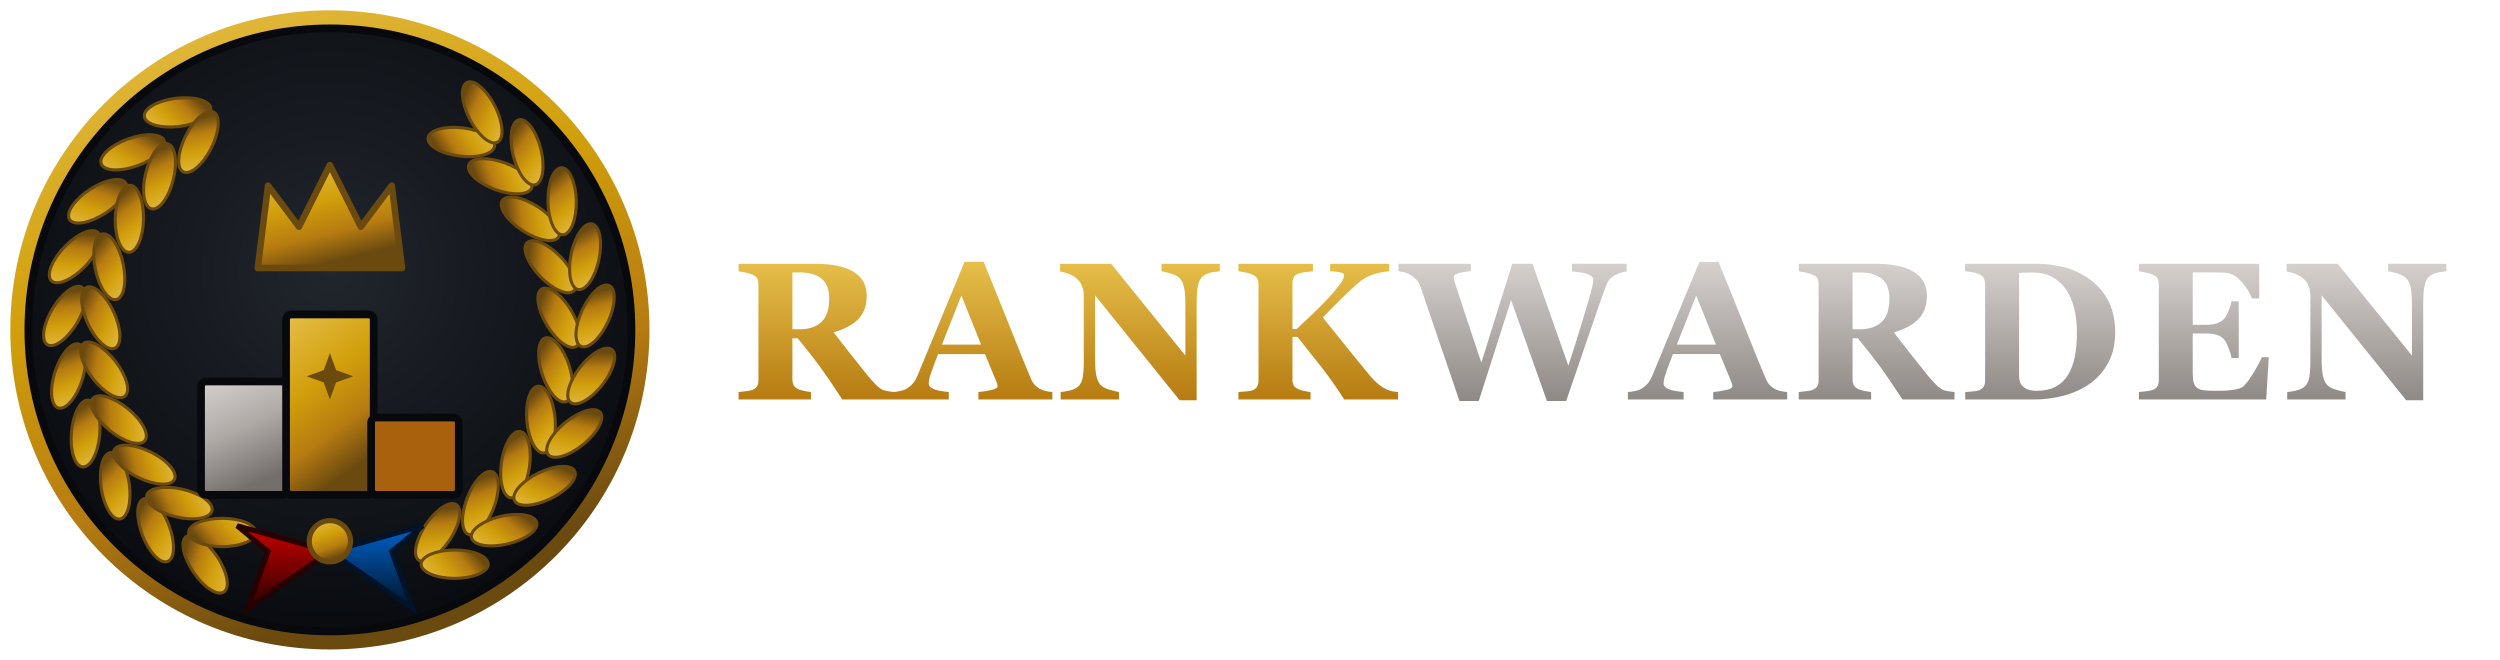
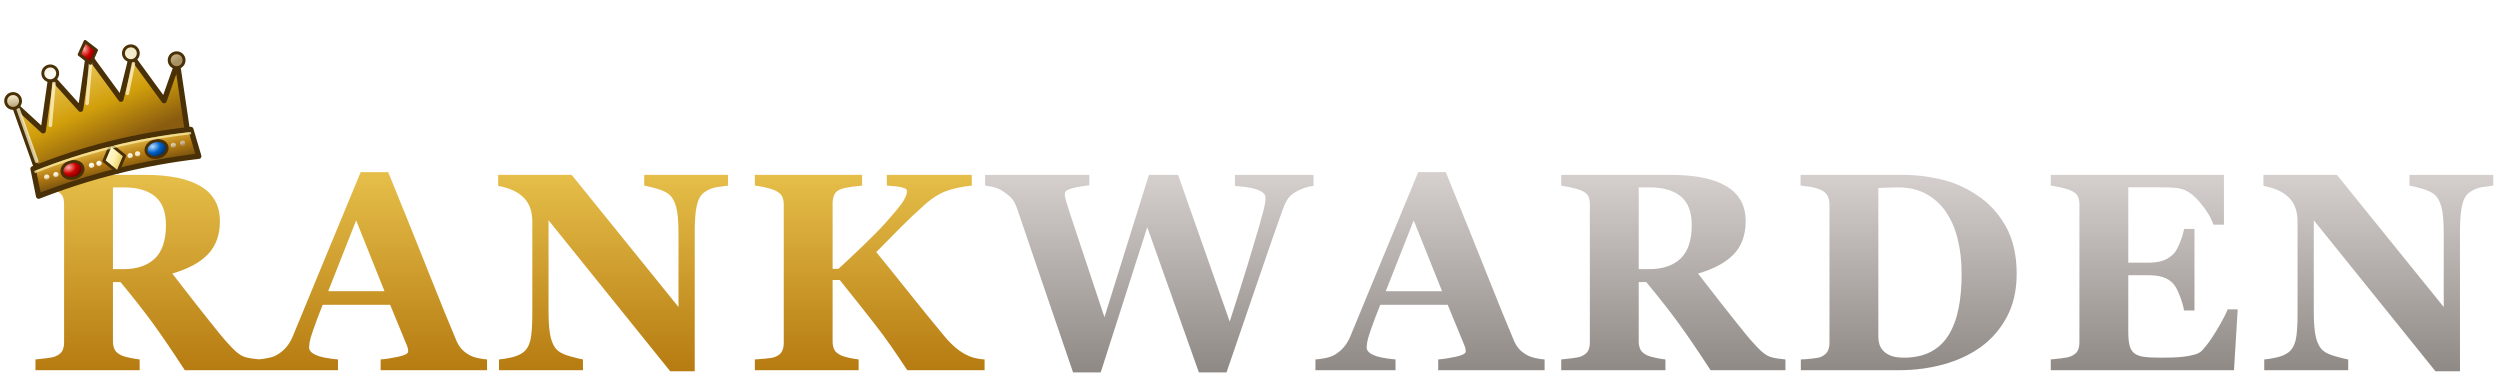
- <svg xmlns="http://www.w3.org/2000/svg" role="img" aria-label="Rankwarden" viewBox="0 0 970 256" width="970" height="256">
-   <svg x="0" y="0" width="256" height="256" viewBox="0 0 256 256">
-     <defs>
-       <linearGradient id="gold" x1="0" y1="0" x2="0.35" y2="1">
-         <stop offset="0" stop-color="#e6bf4a" />
-         <stop offset="0.45" stop-color="#d19f0b" />
-         <stop offset="0.75" stop-color="#b67b11" />
-         <stop offset="1" stop-color="#6b4a10" />
-       </linearGradient>
-       <linearGradient id="silver" x1="0" y1="0" x2="0.35" y2="1">
-         <stop offset="0" stop-color="#d6d1ce" />
-         <stop offset="0.5" stop-color="#b0aaa7" />
-         <stop offset="1" stop-color="#746e6c" />
-       </linearGradient>
-       <linearGradient id="horde" x1="0" y1="0" x2="0" y2="1">
-         <stop offset="0" stop-color="#cc0000" />
-         <stop offset="1" stop-color="#290000" />
-       </linearGradient>
-       <linearGradient id="alliance" x1="0" y1="0" x2="0" y2="1">
-         <stop offset="0" stop-color="#0062cc" />
-         <stop offset="1" stop-color="#001429" />
-       </linearGradient>
-       <radialGradient id="well" cx="0.5" cy="0.4" r="0.65">
-         <stop offset="0" stop-color="#21262d" />
-         <stop offset="1" stop-color="#07090d" />
-       </radialGradient>
-     </defs>
-     <circle cx="128" cy="128" r="124" fill="url(#gold)" />
-     <circle cx="128" cy="128" r="117" fill="url(#well)" stroke="#07090d" stroke-width="3" />
-     <ellipse cx="79.6" cy="218.9" rx="5.5" ry="13" transform="rotate(-214.0 79.6 218.9)" fill="url(#gold)" stroke="#6b4a10" stroke-width="1.2" />
-     <ellipse cx="86.2" cy="206.6" rx="5.5" ry="13" transform="rotate(-270.0 86.2 206.6)" fill="url(#gold)" stroke="#6b4a10" stroke-width="1.2" />
-     <ellipse cx="60.4" cy="205.7" rx="5.5" ry="13" transform="rotate(-201.0 60.4 205.7)" fill="url(#gold)" stroke="#6b4a10" stroke-width="1.2" />
-     <ellipse cx="69.6" cy="195.2" rx="5.5" ry="13" transform="rotate(-257.0 69.6 195.2)" fill="url(#gold)" stroke="#6b4a10" stroke-width="1.2" />
-     <ellipse cx="44.7" cy="188.5" rx="5.5" ry="13" transform="rotate(-188.0 44.7 188.5)" fill="url(#gold)" stroke="#6b4a10" stroke-width="1.2" />
-     <ellipse cx="56.0" cy="180.3" rx="5.5" ry="13" transform="rotate(-244.0 56.0 180.3)" fill="url(#gold)" stroke="#6b4a10" stroke-width="1.2" />
-     <ellipse cx="33.2" cy="168.2" rx="5.5" ry="13" transform="rotate(-175.0 33.2 168.2)" fill="url(#gold)" stroke="#6b4a10" stroke-width="1.2" />
-     <ellipse cx="46.1" cy="162.8" rx="5.5" ry="13" transform="rotate(-231.0 46.1 162.8)" fill="url(#gold)" stroke="#6b4a10" stroke-width="1.2" />
-     <ellipse cx="26.6" cy="145.9" rx="5.5" ry="13" transform="rotate(-162.0 26.6 145.9)" fill="url(#gold)" stroke="#6b4a10" stroke-width="1.2" />
-     <ellipse cx="40.4" cy="143.5" rx="5.5" ry="13" transform="rotate(-218.0 40.4 143.5)" fill="url(#gold)" stroke="#6b4a10" stroke-width="1.2" />
-     <ellipse cx="25.1" cy="122.6" rx="5.5" ry="13" transform="rotate(-149.0 25.1 122.6)" fill="url(#gold)" stroke="#6b4a10" stroke-width="1.2" />
-     <ellipse cx="39.1" cy="123.3" rx="5.5" ry="13" transform="rotate(-205.0 39.1 123.3)" fill="url(#gold)" stroke="#6b4a10" stroke-width="1.2" />
-     <ellipse cx="29.0" cy="99.6" rx="5.5" ry="13" transform="rotate(-136.0 29.0 99.6)" fill="url(#gold)" stroke="#6b4a10" stroke-width="1.2" />
-     <ellipse cx="42.4" cy="103.5" rx="5.5" ry="13" transform="rotate(-192.0 42.4 103.5)" fill="url(#gold)" stroke="#6b4a10" stroke-width="1.2" />
-     <ellipse cx="37.9" cy="78.1" rx="5.5" ry="13" transform="rotate(-123.0 37.9 78.1)" fill="url(#gold)" stroke="#6b4a10" stroke-width="1.2" />
-     <ellipse cx="50.2" cy="84.9" rx="5.5" ry="13" transform="rotate(-179.0 50.2 84.9)" fill="url(#gold)" stroke="#6b4a10" stroke-width="1.2" />
-     <ellipse cx="51.5" cy="59.1" rx="5.5" ry="13" transform="rotate(-110.0 51.5 59.1)" fill="url(#gold)" stroke="#6b4a10" stroke-width="1.2" />
-     <ellipse cx="61.9" cy="68.4" rx="5.5" ry="13" transform="rotate(-166.0 61.9 68.4)" fill="url(#gold)" stroke="#6b4a10" stroke-width="1.2" />
-     <ellipse cx="68.9" cy="43.6" rx="5.5" ry="13" transform="rotate(-97.0 68.9 43.6)" fill="url(#gold)" stroke="#6b4a10" stroke-width="1.2" />
-     <ellipse cx="77.0" cy="55.1" rx="5.5" ry="13" transform="rotate(-153.0 77.0 55.1)" fill="url(#gold)" stroke="#6b4a10" stroke-width="1.2" />
-     <ellipse cx="169.8" cy="206.6" rx="5.5" ry="13" transform="rotate(-146.0 169.8 206.6)" fill="url(#gold)" stroke="#6b4a10" stroke-width="1.2" />
-     <ellipse cx="176.4" cy="218.9" rx="5.5" ry="13" transform="rotate(-90.0 176.4 218.9)" fill="url(#gold)" stroke="#6b4a10" stroke-width="1.2" />
-     <ellipse cx="186.4" cy="195.2" rx="5.5" ry="13" transform="rotate(-159.0 186.4 195.2)" fill="url(#gold)" stroke="#6b4a10" stroke-width="1.2" />
-     <ellipse cx="195.6" cy="205.7" rx="5.5" ry="13" transform="rotate(-103.0 195.6 205.7)" fill="url(#gold)" stroke="#6b4a10" stroke-width="1.2" />
-     <ellipse cx="200.0" cy="180.3" rx="5.5" ry="13" transform="rotate(-172.0 200.0 180.3)" fill="url(#gold)" stroke="#6b4a10" stroke-width="1.2" />
-     <ellipse cx="211.3" cy="188.5" rx="5.5" ry="13" transform="rotate(-116.0 211.3 188.5)" fill="url(#gold)" stroke="#6b4a10" stroke-width="1.2" />
-     <ellipse cx="209.9" cy="162.8" rx="5.5" ry="13" transform="rotate(-185.0 209.9 162.8)" fill="url(#gold)" stroke="#6b4a10" stroke-width="1.2" />
-     <ellipse cx="222.8" cy="168.2" rx="5.5" ry="13" transform="rotate(-129.0 222.8 168.2)" fill="url(#gold)" stroke="#6b4a10" stroke-width="1.2" />
-     <ellipse cx="215.6" cy="143.5" rx="5.5" ry="13" transform="rotate(-198.0 215.6 143.5)" fill="url(#gold)" stroke="#6b4a10" stroke-width="1.2" />
-     <ellipse cx="229.4" cy="145.9" rx="5.5" ry="13" transform="rotate(-142.0 229.4 145.9)" fill="url(#gold)" stroke="#6b4a10" stroke-width="1.2" />
-     <ellipse cx="216.9" cy="123.3" rx="5.5" ry="13" transform="rotate(-211.0 216.9 123.3)" fill="url(#gold)" stroke="#6b4a10" stroke-width="1.2" />
-     <ellipse cx="230.9" cy="122.6" rx="5.5" ry="13" transform="rotate(-155.0 230.9 122.6)" fill="url(#gold)" stroke="#6b4a10" stroke-width="1.2" />
-     <ellipse cx="213.6" cy="103.5" rx="5.5" ry="13" transform="rotate(-224.0 213.6 103.5)" fill="url(#gold)" stroke="#6b4a10" stroke-width="1.2" />
-     <ellipse cx="227.0" cy="99.6" rx="5.5" ry="13" transform="rotate(-168.0 227.0 99.6)" fill="url(#gold)" stroke="#6b4a10" stroke-width="1.2" />
-     <ellipse cx="205.8" cy="84.9" rx="5.5" ry="13" transform="rotate(-237.0 205.8 84.9)" fill="url(#gold)" stroke="#6b4a10" stroke-width="1.2" />
-     <ellipse cx="218.1" cy="78.1" rx="5.5" ry="13" transform="rotate(-181.0 218.1 78.1)" fill="url(#gold)" stroke="#6b4a10" stroke-width="1.2" />
-     <ellipse cx="194.1" cy="68.4" rx="5.5" ry="13" transform="rotate(-250.0 194.1 68.4)" fill="url(#gold)" stroke="#6b4a10" stroke-width="1.2" />
-     <ellipse cx="204.5" cy="59.1" rx="5.5" ry="13" transform="rotate(-194.0 204.5 59.1)" fill="url(#gold)" stroke="#6b4a10" stroke-width="1.2" />
-     <ellipse cx="179.0" cy="55.1" rx="5.5" ry="13" transform="rotate(-263.0 179.0 55.1)" fill="url(#gold)" stroke="#6b4a10" stroke-width="1.2" />
-     <ellipse cx="187.1" cy="43.6" rx="5.5" ry="13" transform="rotate(-207.0 187.1 43.6)" fill="url(#gold)" stroke="#6b4a10" stroke-width="1.2" />
-     <path d="M100 104 L104 72 L116 88 L128 64 L140 88 L152 72 L156 104 Z" fill="url(#gold)" stroke="#6b4a10" stroke-width="2.5" stroke-linejoin="round" />
-     <rect x="78" y="148" width="34" height="44" rx="2" fill="url(#silver)" stroke="#07090d" stroke-width="3" />
-     <rect x="111" y="122" width="34" height="70" rx="2" fill="url(#gold)" stroke="#07090d" stroke-width="3" />
-     <rect x="144" y="162" width="34" height="30" rx="2" fill="#a9610e" stroke="#07090d" stroke-width="3" />
-     <path d="M128.0,137.0 L130.4,143.6 L137.0,146.0 L130.4,148.4 L128.0,155.0 L125.6,148.4 L119.0,146.0 L125.6,143.6 Z" fill="#6b4a10" />
-     <path d="M128 214 L96 236 L104 214 L92 204 Z" fill="url(#horde)" stroke="#290000" stroke-width="2" />
-     <path d="M128 214 L160 236 L152 214 L164 204 Z" fill="url(#alliance)" stroke="#001429" stroke-width="2" />
-     <circle cx="128" cy="210" r="8" fill="url(#gold)" stroke="#6b4a10" stroke-width="2" />
-   </svg>
+ <svg xmlns="http://www.w3.org/2000/svg" role="img" aria-label="Rankwarden" viewBox="277 55.4 674 102.6" width="674" height="103">
  <defs>
+     <linearGradient id="rw-logo-crown" x1="0" y1="0" x2="0.3" y2="1">
+       <stop offset="0" stop-color="#fff2b0" />
+       <stop offset="0.25" stop-color="#e6bf4a" />
+       <stop offset="0.6" stop-color="#d19f0b" />
+       <stop offset="1" stop-color="#8a5c10" />
+     </linearGradient>
+     <linearGradient id="rw-logo-crown-band" x1="0" y1="0" x2="0" y2="1">
+       <stop offset="0" stop-color="#e6bf4a" />
+       <stop offset="0.5" stop-color="#b67b11" />
+       <stop offset="1" stop-color="#6b4a10" />
+     </linearGradient>
+     <radialGradient id="rw-logo-crown-velvet" cx=".5" cy=".9" r=".9">
+       <stop offset="0" stop-color="#b0141f" />
+       <stop offset="1" stop-color="#4a0610" />
+     </radialGradient>
+     <radialGradient id="rw-logo-crown-pearl" cx=".35" cy=".3" r=".8">
+       <stop offset="0" stop-color="#ffffff" />
+       <stop offset=".55" stop-color="#f3e8c8" />
+       <stop offset="1" stop-color="#a89060" />
+     </radialGradient>
+     <radialGradient id="rw-logo-crown-ruby" cx=".35" cy=".3" r=".8">
+       <stop offset="0" stop-color="#ffb0a8" />
+       <stop offset=".45" stop-color="#cc0000" />
+       <stop offset="1" stop-color="#4a0000" />
+     </radialGradient>
+     <radialGradient id="rw-logo-crown-sapphire" cx=".35" cy=".3" r=".8">
+       <stop offset="0" stop-color="#b8dcff" />
+       <stop offset=".45" stop-color="#0062cc" />
+       <stop offset="1" stop-color="#001a40" />
+     </radialGradient>
+     <linearGradient id="rw-logo-crown-diamond" x1="0" y1="0" x2="1" y2="1">
+       <stop offset="0" stop-color="#ffffff" />
+       <stop offset=".5" stop-color="#fff2b0" />
+       <stop offset="1" stop-color="#d19f0b" />
+     </linearGradient>
    <linearGradient id="wg" x1="0" y1="0" x2="0" y2="1">
      <stop offset="0" stop-color="#e6bf4a" />
      <stop offset="1" stop-color="#b67b11" />
    </linearGradient>
    <linearGradient id="ws" x1="0" y1="0" x2="0" y2="1">
      <stop offset="0" stop-color="#d6d1ce" />
      <stop offset="1" stop-color="#8f8986" />
    </linearGradient>
  </defs>
  <g aria-label="RANKWARDEN">
    <path fill="url(#wg)" d="M347.012 155.0H326.824Q321.592 146.984 318.122 142.234Q314.652 137.484 309.494 131.25H307.453V147.244Q307.453 148.58 307.954 149.508Q308.455 150.436 309.865 151.066Q310.57 151.363 312.073 151.679Q313.576 151.994 314.652 152.105V155.0H286.561V152.105Q287.637 151.994 289.399 151.79Q291.162 151.586 291.904 151.289Q293.314 150.695 293.797 149.786Q294.279 148.877 294.279 147.467V110.32Q294.279 108.984 293.871 108.094Q293.463 107.203 291.904 106.535Q290.717 106.053 289.103 105.719Q287.488 105.385 286.561 105.236V102.342H316.1Q326.008 102.342 331.147 105.44Q336.287 108.539 336.287 114.811Q336.287 120.34 333.114 123.698Q329.941 127.057 323.447 128.949Q325.971 132.215 329.329 136.52Q332.688 140.824 336.324 145.314Q337.475 146.762 339.46 148.858Q341.445 150.955 342.967 151.438Q343.82 151.697 345.138 151.883Q346.455 152.068 347.012 152.105ZM321.74 115.85Q321.74 110.58 318.79 108.149Q315.84 105.719 310.385 105.719H307.453V127.762H310.273Q315.729 127.762 318.734 124.904Q321.74 122.047 321.74 115.85ZM408.309 155.0H379.623V152.105Q381.627 151.957 384.336 151.382Q387.045 150.807 387.045 149.953Q387.045 149.656 386.989 149.285Q386.934 148.914 386.674 148.283L382.184 137.373H364.0Q363.369 138.895 362.608 140.936Q361.848 142.977 361.291 144.572Q360.586 146.65 360.456 147.578Q360.326 148.506 360.326 148.877Q360.326 150.064 362.126 150.899Q363.926 151.734 368.119 152.105V155.0H346.521V152.105Q347.746 152.031 349.286 151.716Q350.826 151.4 351.717 150.844Q353.238 149.953 354.296 148.654Q355.354 147.355 356.059 145.574Q360.363 135.146 364.687 124.682Q369.01 114.217 374.242 101.6H381.664Q388.938 119.486 393.057 129.877Q397.176 140.268 400.07 147.096Q400.553 148.209 401.295 149.118Q402.037 150.027 403.41 150.844Q404.449 151.438 405.822 151.734Q407.195 152.031 408.309 152.105ZM380.662 133.699 373.018 114.625 365.484 133.699ZM473.279 105.236Q472.24 105.348 470.311 105.645Q468.381 105.941 466.822 107.092Q465.449 108.094 464.874 110.524Q464.299 112.955 464.299 117.668V155.297H457.693L424.889 114.588V139.303Q424.889 143.904 425.501 146.298Q426.113 148.691 427.486 149.805Q428.488 150.621 430.678 151.252Q432.867 151.883 434.166 152.105V155.0H411.529V152.105Q412.977 151.994 414.851 151.567Q416.725 151.141 417.986 150.25Q419.434 149.174 419.972 147.003Q420.51 144.832 420.51 139.711V114.773Q420.51 112.918 419.935 111.267Q419.359 109.615 418.135 108.428Q416.836 107.166 415.147 106.442Q413.459 105.719 411.307 105.311V102.342H431.123L459.92 137.967V118.039Q459.92 113.289 459.289 110.97Q458.658 108.65 457.285 107.537Q456.209 106.684 454.094 106.071Q451.979 105.459 450.68 105.236V102.342H473.279ZM542.443 155.0H521.588Q516.875 147.764 513.09 142.902Q509.305 138.041 503.404 130.693H501.475V147.244Q501.475 148.58 501.957 149.508Q502.439 150.436 503.887 151.066Q504.555 151.363 505.872 151.66Q507.189 151.957 508.488 152.105V155.0H480.508V152.105Q481.51 152.031 483.347 151.883Q485.184 151.734 485.926 151.438Q487.262 150.918 487.781 149.99Q488.301 149.062 488.301 147.652V110.32Q488.301 109.021 487.855 108.131Q487.41 107.24 485.926 106.535Q484.775 106.016 483.143 105.682Q481.51 105.348 480.508 105.236V102.342H509.416V105.236Q508.266 105.348 506.651 105.552Q505.037 105.756 503.887 106.127Q502.439 106.609 501.957 107.648Q501.475 108.688 501.475 109.949V127.688H503.033Q505.928 125.053 509.787 121.342Q513.646 117.631 515.762 115.256Q518.73 111.953 520.122 110.023Q521.514 108.094 521.514 106.684Q521.514 106.053 520.178 105.719Q518.842 105.385 516.096 105.236V102.342H538.992V105.236Q534.836 105.682 532.016 106.739Q529.195 107.797 526.412 110.283Q522.441 113.846 519.862 116.462Q517.283 119.078 513.238 123.16Q516.801 127.502 521.811 133.792Q526.82 140.082 531.793 146.057Q533.055 147.578 534.688 148.97Q536.32 150.361 538.287 151.215Q539.215 151.623 540.402 151.846Q541.59 152.068 542.443 152.105Z" />
    <path fill="url(#ws)" d="M631.127 105.311Q629.977 105.422 628.826 105.812Q627.676 106.201 626.562 106.795Q624.855 107.76 624.132 108.91Q623.408 110.061 622.814 111.693Q620.773 117.334 616.524 129.766Q612.275 142.197 607.674 155.594H600.215L586.299 116.443L573.756 155.594H566.297Q560.1 137.559 556.797 127.817Q553.494 118.076 551.23 111.471Q550.525 109.467 549.635 108.558Q548.744 107.648 547.334 106.721Q546.332 106.053 545.2 105.737Q544.068 105.422 542.584 105.236V102.342H570.676V105.162Q568.189 105.459 566.965 105.737Q565.74 106.016 565.035 106.312Q564.367 106.609 564.219 106.943Q564.07 107.277 564.07 107.537Q564.07 108.057 564.2 108.539Q564.33 109.021 564.479 109.652Q565.369 112.547 568.078 120.637Q570.787 128.727 574.758 140.713L586.744 102.342H594.611L608.527 141.9Q611.607 132.363 613.444 126.314Q615.281 120.266 616.543 115.961Q617.285 113.326 617.73 111.545Q618.176 109.764 618.176 108.465Q618.176 107.686 617.452 107.129Q616.729 106.572 615.504 106.164Q614.465 105.83 612.813 105.626Q611.162 105.422 609.938 105.311V102.342H631.127ZM693.426 155.0H664.74V152.105Q666.744 151.957 669.453 151.382Q672.162 150.807 672.162 149.953Q672.162 149.656 672.106 149.285Q672.051 148.914 671.791 148.283L667.301 137.373H649.117Q648.486 138.895 647.726 140.936Q646.965 142.977 646.408 144.572Q645.703 146.65 645.573 147.578Q645.443 148.506 645.443 148.877Q645.443 150.064 647.243 150.899Q649.043 151.734 653.236 152.105V155.0H631.639V152.105Q632.863 152.031 634.403 151.716Q635.943 151.4 636.834 150.844Q638.355 149.953 639.413 148.654Q640.471 147.355 641.176 145.574Q645.48 135.146 649.804 124.682Q654.127 114.217 659.359 101.6H666.781Q674.055 119.486 678.174 129.877Q682.293 140.268 685.188 147.096Q685.67 148.209 686.412 149.118Q687.154 150.027 688.527 150.844Q689.566 151.438 690.939 151.734Q692.312 152.031 693.426 152.105ZM665.779 133.699 658.135 114.625 650.602 133.699ZM758.359 155.0H738.172Q732.939 146.984 729.47 142.234Q726.0 137.484 720.842 131.25H718.801V147.244Q718.801 148.58 719.302 149.508Q719.803 150.436 721.213 151.066Q721.918 151.363 723.421 151.679Q724.924 151.994 726.0 152.105V155.0H697.908V152.105Q698.984 151.994 700.747 151.79Q702.51 151.586 703.252 151.289Q704.662 150.695 705.145 149.786Q705.627 148.877 705.627 147.467V110.32Q705.627 108.984 705.219 108.094Q704.811 107.203 703.252 106.535Q702.064 106.053 700.45 105.719Q698.836 105.385 697.908 105.236V102.342H727.447Q737.355 102.342 742.495 105.44Q747.635 108.539 747.635 114.811Q747.635 120.34 744.462 123.698Q741.289 127.057 734.795 128.949Q737.318 132.215 740.677 136.52Q744.035 140.824 747.672 145.314Q748.822 146.762 750.808 148.858Q752.793 150.955 754.314 151.438Q755.168 151.697 756.485 151.883Q757.803 152.068 758.359 152.105ZM733.088 115.85Q733.088 110.58 730.138 108.149Q727.188 105.719 721.732 105.719H718.801V127.762H721.621Q727.076 127.762 730.082 124.904Q733.088 122.047 733.088 115.85ZM809.934 107.76Q814.758 110.914 817.727 116.165Q820.695 121.416 820.695 129.023Q820.695 135.703 818.042 140.657Q815.389 145.611 811.01 148.766Q806.557 151.92 800.897 153.46Q795.238 155.0 789.041 155.0H762.508V152.105Q763.695 152.068 765.477 151.883Q767.258 151.697 767.852 151.438Q769.188 150.881 769.707 149.935Q770.227 148.988 770.227 147.652V110.32Q770.227 109.059 769.744 108.038Q769.262 107.018 767.852 106.387Q766.441 105.756 764.864 105.533Q763.287 105.311 762.434 105.236V102.342H790.451Q794.941 102.342 800.062 103.492Q805.184 104.643 809.934 107.76ZM802.363 145.5Q804.182 142.531 805.017 138.431Q805.852 134.33 805.852 128.986Q805.852 123.754 804.738 119.449Q803.625 115.145 801.473 112.102Q799.32 109.059 796.11 107.389Q792.9 105.719 788.818 105.719Q787.52 105.719 785.868 105.774Q784.217 105.83 783.4 105.867V145.834Q783.4 147.17 783.753 148.19Q784.105 149.211 784.959 149.99Q785.812 150.77 787.056 151.196Q788.299 151.623 790.303 151.623Q794.496 151.623 797.502 150.064Q800.508 148.506 802.363 145.5ZM876.574 115.775H873.754Q872.678 112.77 870.043 109.689Q867.408 106.609 864.811 106.053Q863.697 105.793 861.712 105.737Q859.727 105.682 858.428 105.682H850.783V126.018H856.201Q858.242 126.018 859.912 125.535Q861.582 125.053 862.955 123.68Q863.809 122.826 864.681 120.674Q865.553 118.521 865.812 116.926H868.633V138.895H865.812Q865.59 137.336 864.681 134.979Q863.771 132.623 862.955 131.732Q861.73 130.396 860.061 129.896Q858.391 129.395 856.201 129.395H850.783V144.572Q850.783 146.947 851.136 148.339Q851.488 149.73 852.453 150.473Q853.381 151.178 854.995 151.4Q856.609 151.623 859.393 151.623Q860.691 151.623 862.51 151.586Q864.328 151.549 865.701 151.363Q867.26 151.178 868.614 150.807Q869.969 150.436 870.637 149.73Q872.418 147.912 874.645 144.183Q876.871 140.453 877.576 138.598H880.285L879.283 155.0H829.891V152.105Q830.93 152.031 832.711 151.809Q834.492 151.586 835.234 151.289Q836.645 150.695 837.127 149.786Q837.609 148.877 837.609 147.467V110.32Q837.609 108.984 837.201 108.112Q836.793 107.24 835.234 106.535Q834.27 106.09 832.525 105.719Q830.781 105.348 829.891 105.236V102.342H876.574ZM949.189 105.236Q948.15 105.348 946.221 105.645Q944.291 105.941 942.732 107.092Q941.359 108.094 940.784 110.524Q940.209 112.955 940.209 117.668V155.297H933.604L900.799 114.588V139.303Q900.799 143.904 901.411 146.298Q902.023 148.691 903.396 149.805Q904.398 150.621 906.588 151.252Q908.777 151.883 910.076 152.105V155.0H887.439V152.105Q888.887 151.994 890.761 151.567Q892.635 151.141 893.896 150.25Q895.344 149.174 895.882 147.003Q896.42 144.832 896.42 139.711V114.773Q896.42 112.918 895.845 111.267Q895.27 109.615 894.045 108.428Q892.746 107.166 891.058 106.442Q889.369 105.719 887.217 105.311V102.342H907.033L935.83 137.967V118.039Q935.83 113.289 935.199 110.97Q934.568 108.65 933.195 107.537Q932.119 106.684 930.004 106.071Q927.889 105.459 926.59 105.236V102.342H949.189Z" />
  </g>
+   <g transform="rotate(-14 309.00 102.70) translate(283.40 67.02) scale(0.8)">
+     <path d="M9.6 34C10.6 18 53.4 18 54.4 34Z" fill="url(#rw-logo-crown-velvet)" stroke="#4a3006" stroke-linejoin="round" stroke-width="1.4" />
+     <path d="M6 37L3.6 12.4L11 23.6L18 6.4L25 19.6L32 2.4L39 19.6L46 6.4L53 23.6L60.4 12.4L58 37Z" fill="url(#rw-logo-crown)" stroke="#4a3006" stroke-linejoin="round" stroke-width="1.8" />
+     <path d="M4.6 14.6L6.4 33M18.4 9L13.8 22.4M32 5.4L27.6 18.2M46 9L41.6 18.2" fill="none" stroke="#fff6d0" stroke-width="1.2" stroke-linecap="round" opacity=".75" />
+     <path d="M1.1 11.4a2.5 2.5 0 1 0 5.0 0a2.5 2.5 0 1 0 -5.0 0ZM15.5 5.4a2.5 2.5 0 1 0 5.0 0a2.5 2.5 0 1 0 -5.0 0ZM43.5 5.4a2.5 2.5 0 1 0 5.0 0a2.5 2.5 0 1 0 -5.0 0ZM57.9 11.4a2.5 2.5 0 1 0 5.0 0a2.5 2.5 0 1 0 -5.0 0Z" fill="url(#rw-logo-crown-pearl)" stroke="#4a3006" stroke-linejoin="round" stroke-width="1" />
+     <path d="M32 -2.2L35 1.6L32 5.4L29 1.6Z" fill="url(#rw-logo-crown-ruby)" stroke="#4a3006" stroke-linejoin="round" stroke-width="1" />
+     <path d="M4.6 35.2Q32 31.4 59.4 35.2L59.8 44.6Q32 41 4.2 44.6Z" fill="url(#rw-logo-crown-band)" stroke="#4a3006" stroke-linejoin="round" stroke-width="1.8" />
+     <path d="M7.5 39.018a0.9 0.9 0 1 0 1.8 0a0.9 0.9 0 1 0 -1.8 0ZM10.7 38.963a0.9 0.9 0 1 0 1.8 0a0.9 0.9 0 1 0 -1.8 0ZM23.1 38.825a0.9 0.9 0 1 0 1.8 0a0.9 0.9 0 1 0 -1.8 0ZM25.7 38.811a0.9 0.9 0 1 0 1.8 0a0.9 0.9 0 1 0 -1.8 0ZM36.5 38.811a0.9 0.9 0 1 0 1.8 0a0.9 0.9 0 1 0 -1.8 0ZM39.1 38.825a0.9 0.9 0 1 0 1.8 0a0.9 0.9 0 1 0 -1.8 0ZM51.5 38.963a0.9 0.9 0 1 0 1.8 0a0.9 0.9 0 1 0 -1.8 0ZM54.7 39.018a0.9 0.9 0 1 0 1.8 0a0.9 0.9 0 1 0 -1.8 0Z" fill="url(#rw-logo-crown-pearl)" />
+     <path d="M13.8 38.8a3.6 2.8 0 1 0 7.2 0a3.6 2.8 0 1 0 -7.2 0Z" fill="url(#rw-logo-crown-ruby)" stroke="#4a3006" stroke-linejoin="round" stroke-width="1" />
+     <path d="M43.0 38.8a3.6 2.8 0 1 0 7.2 0a3.6 2.8 0 1 0 -7.2 0Z" fill="url(#rw-logo-crown-sapphire)" stroke="#4a3006" stroke-linejoin="round" stroke-width="1" />
+     <path d="M32 33.6L35.6 38.4L32 43.2L28.4 38.4Z" fill="url(#rw-logo-crown-diamond)" stroke="#4a3006" stroke-linejoin="round" stroke-width="1" />
+     <path d="M4.8 36.4Q32 32.8 59.2 36.4" fill="none" stroke="#fff2b0" stroke-width=".8" opacity=".7" />
+   </g>
</svg>
